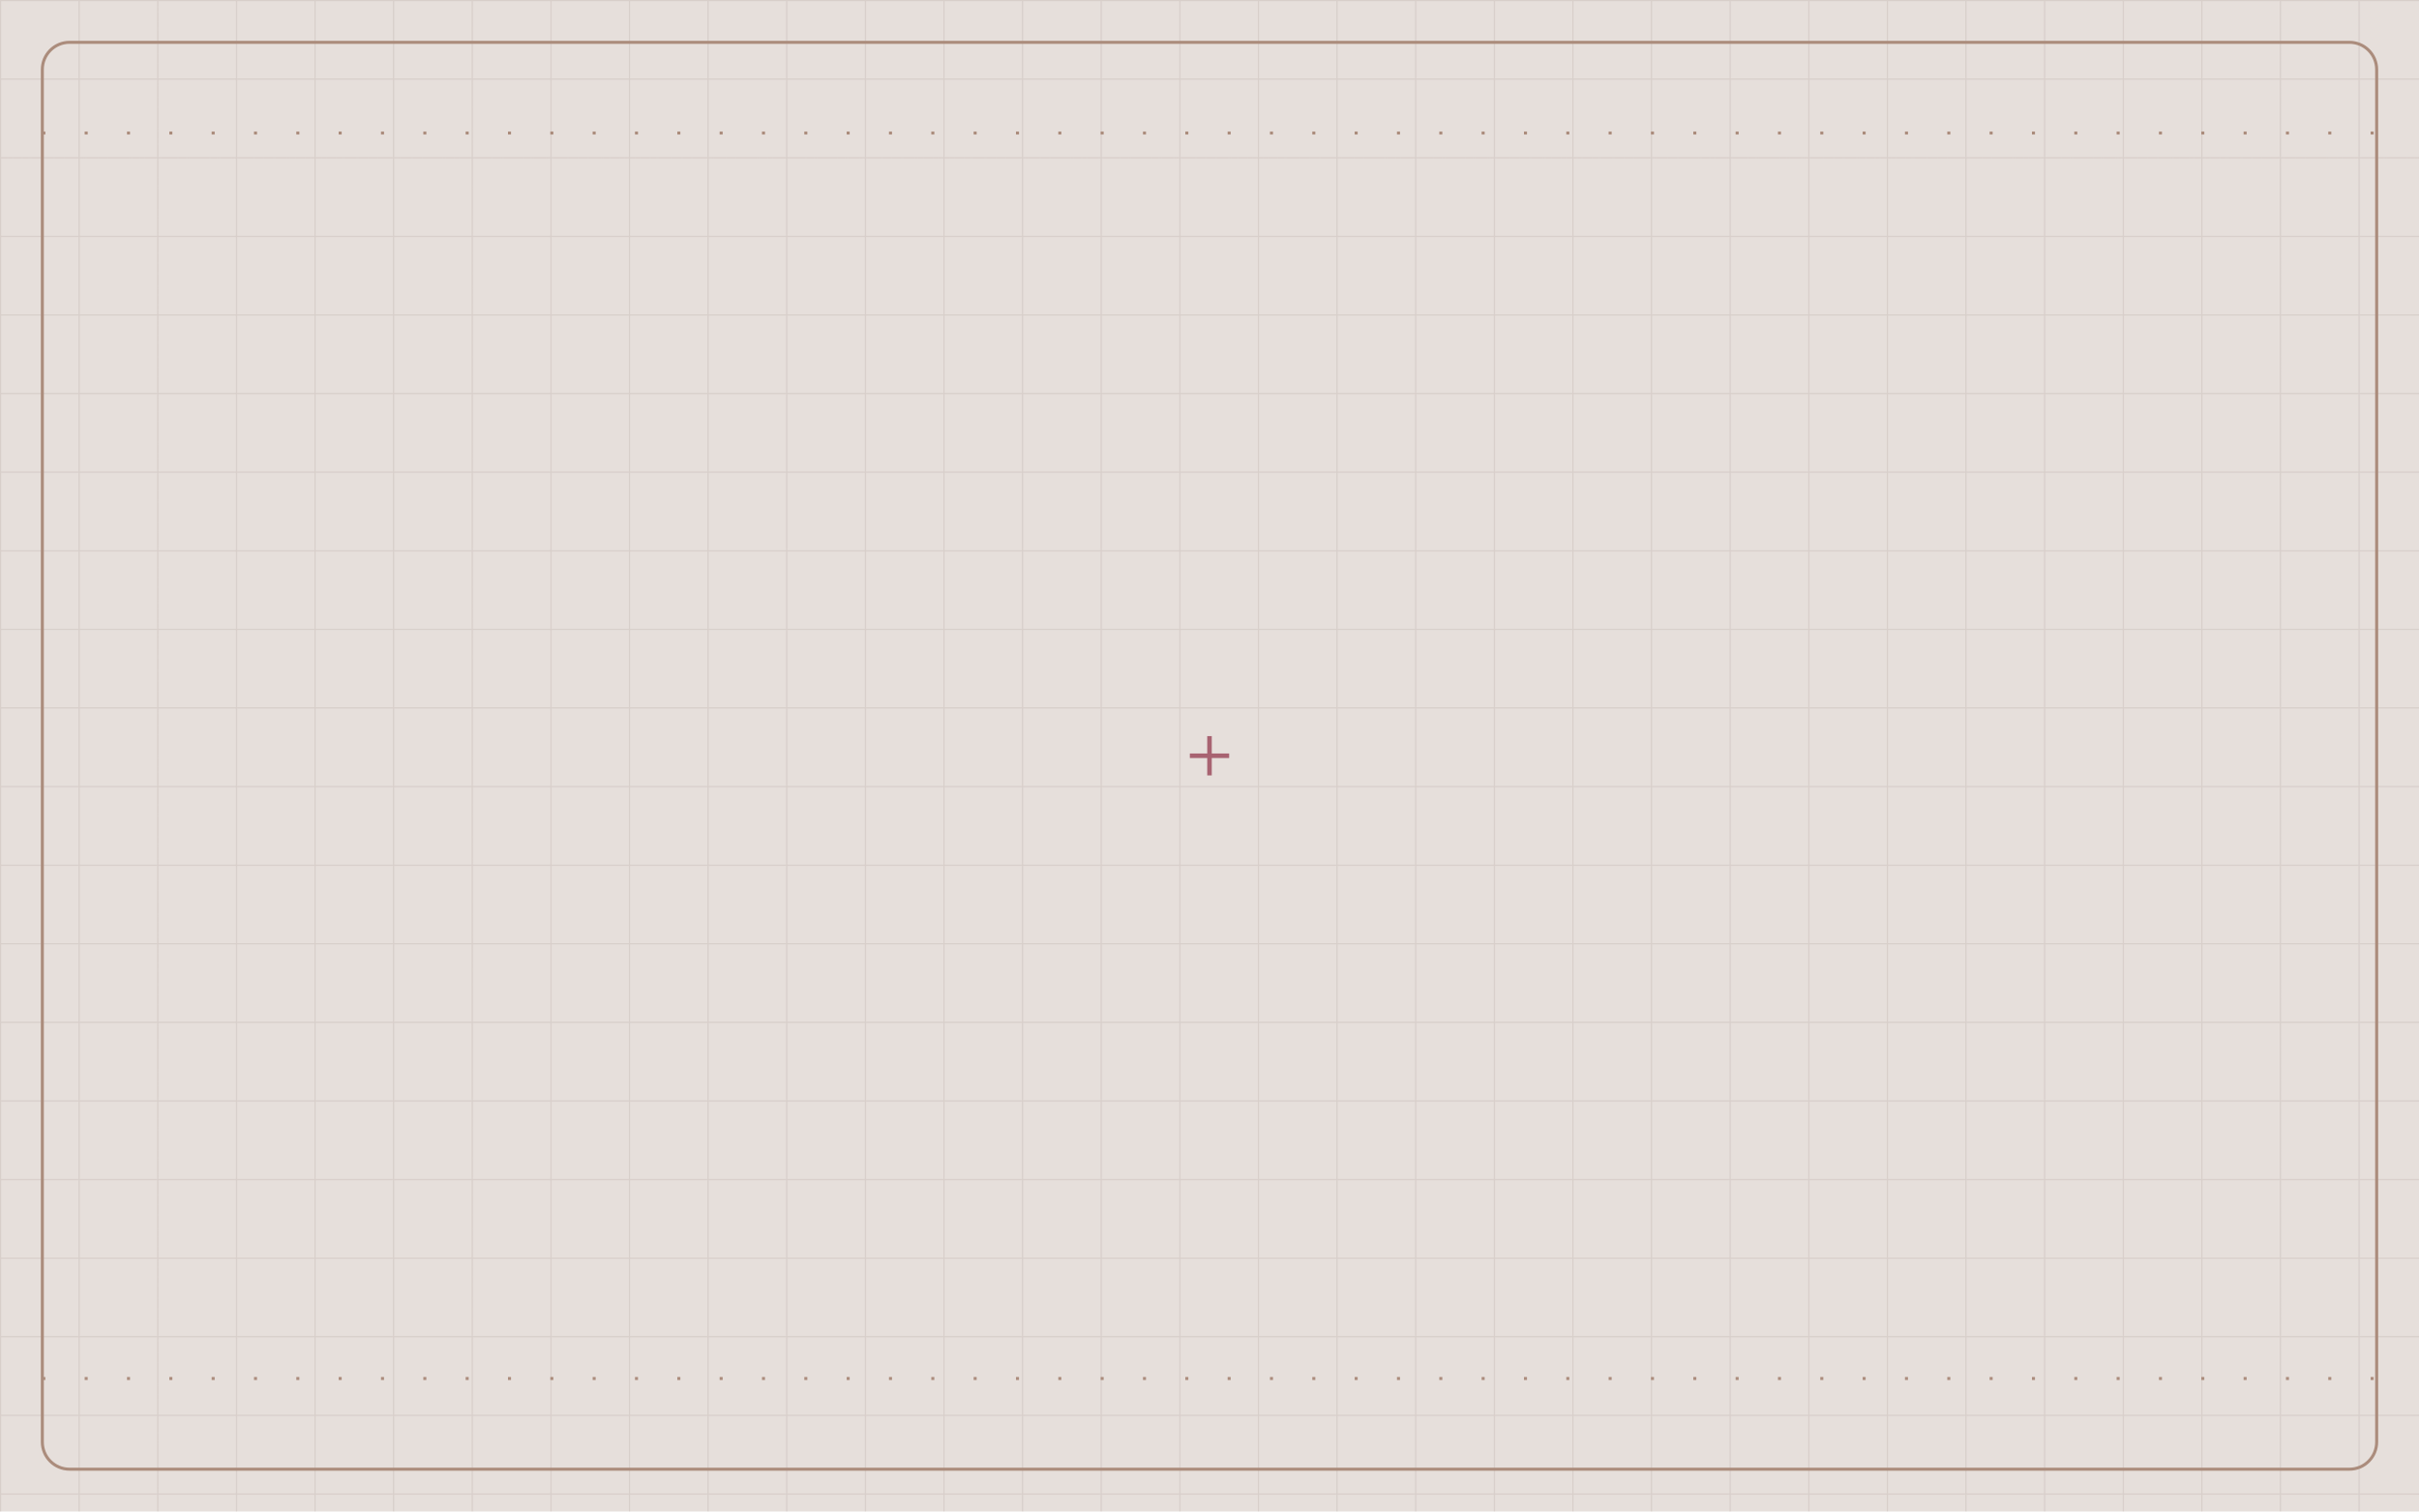
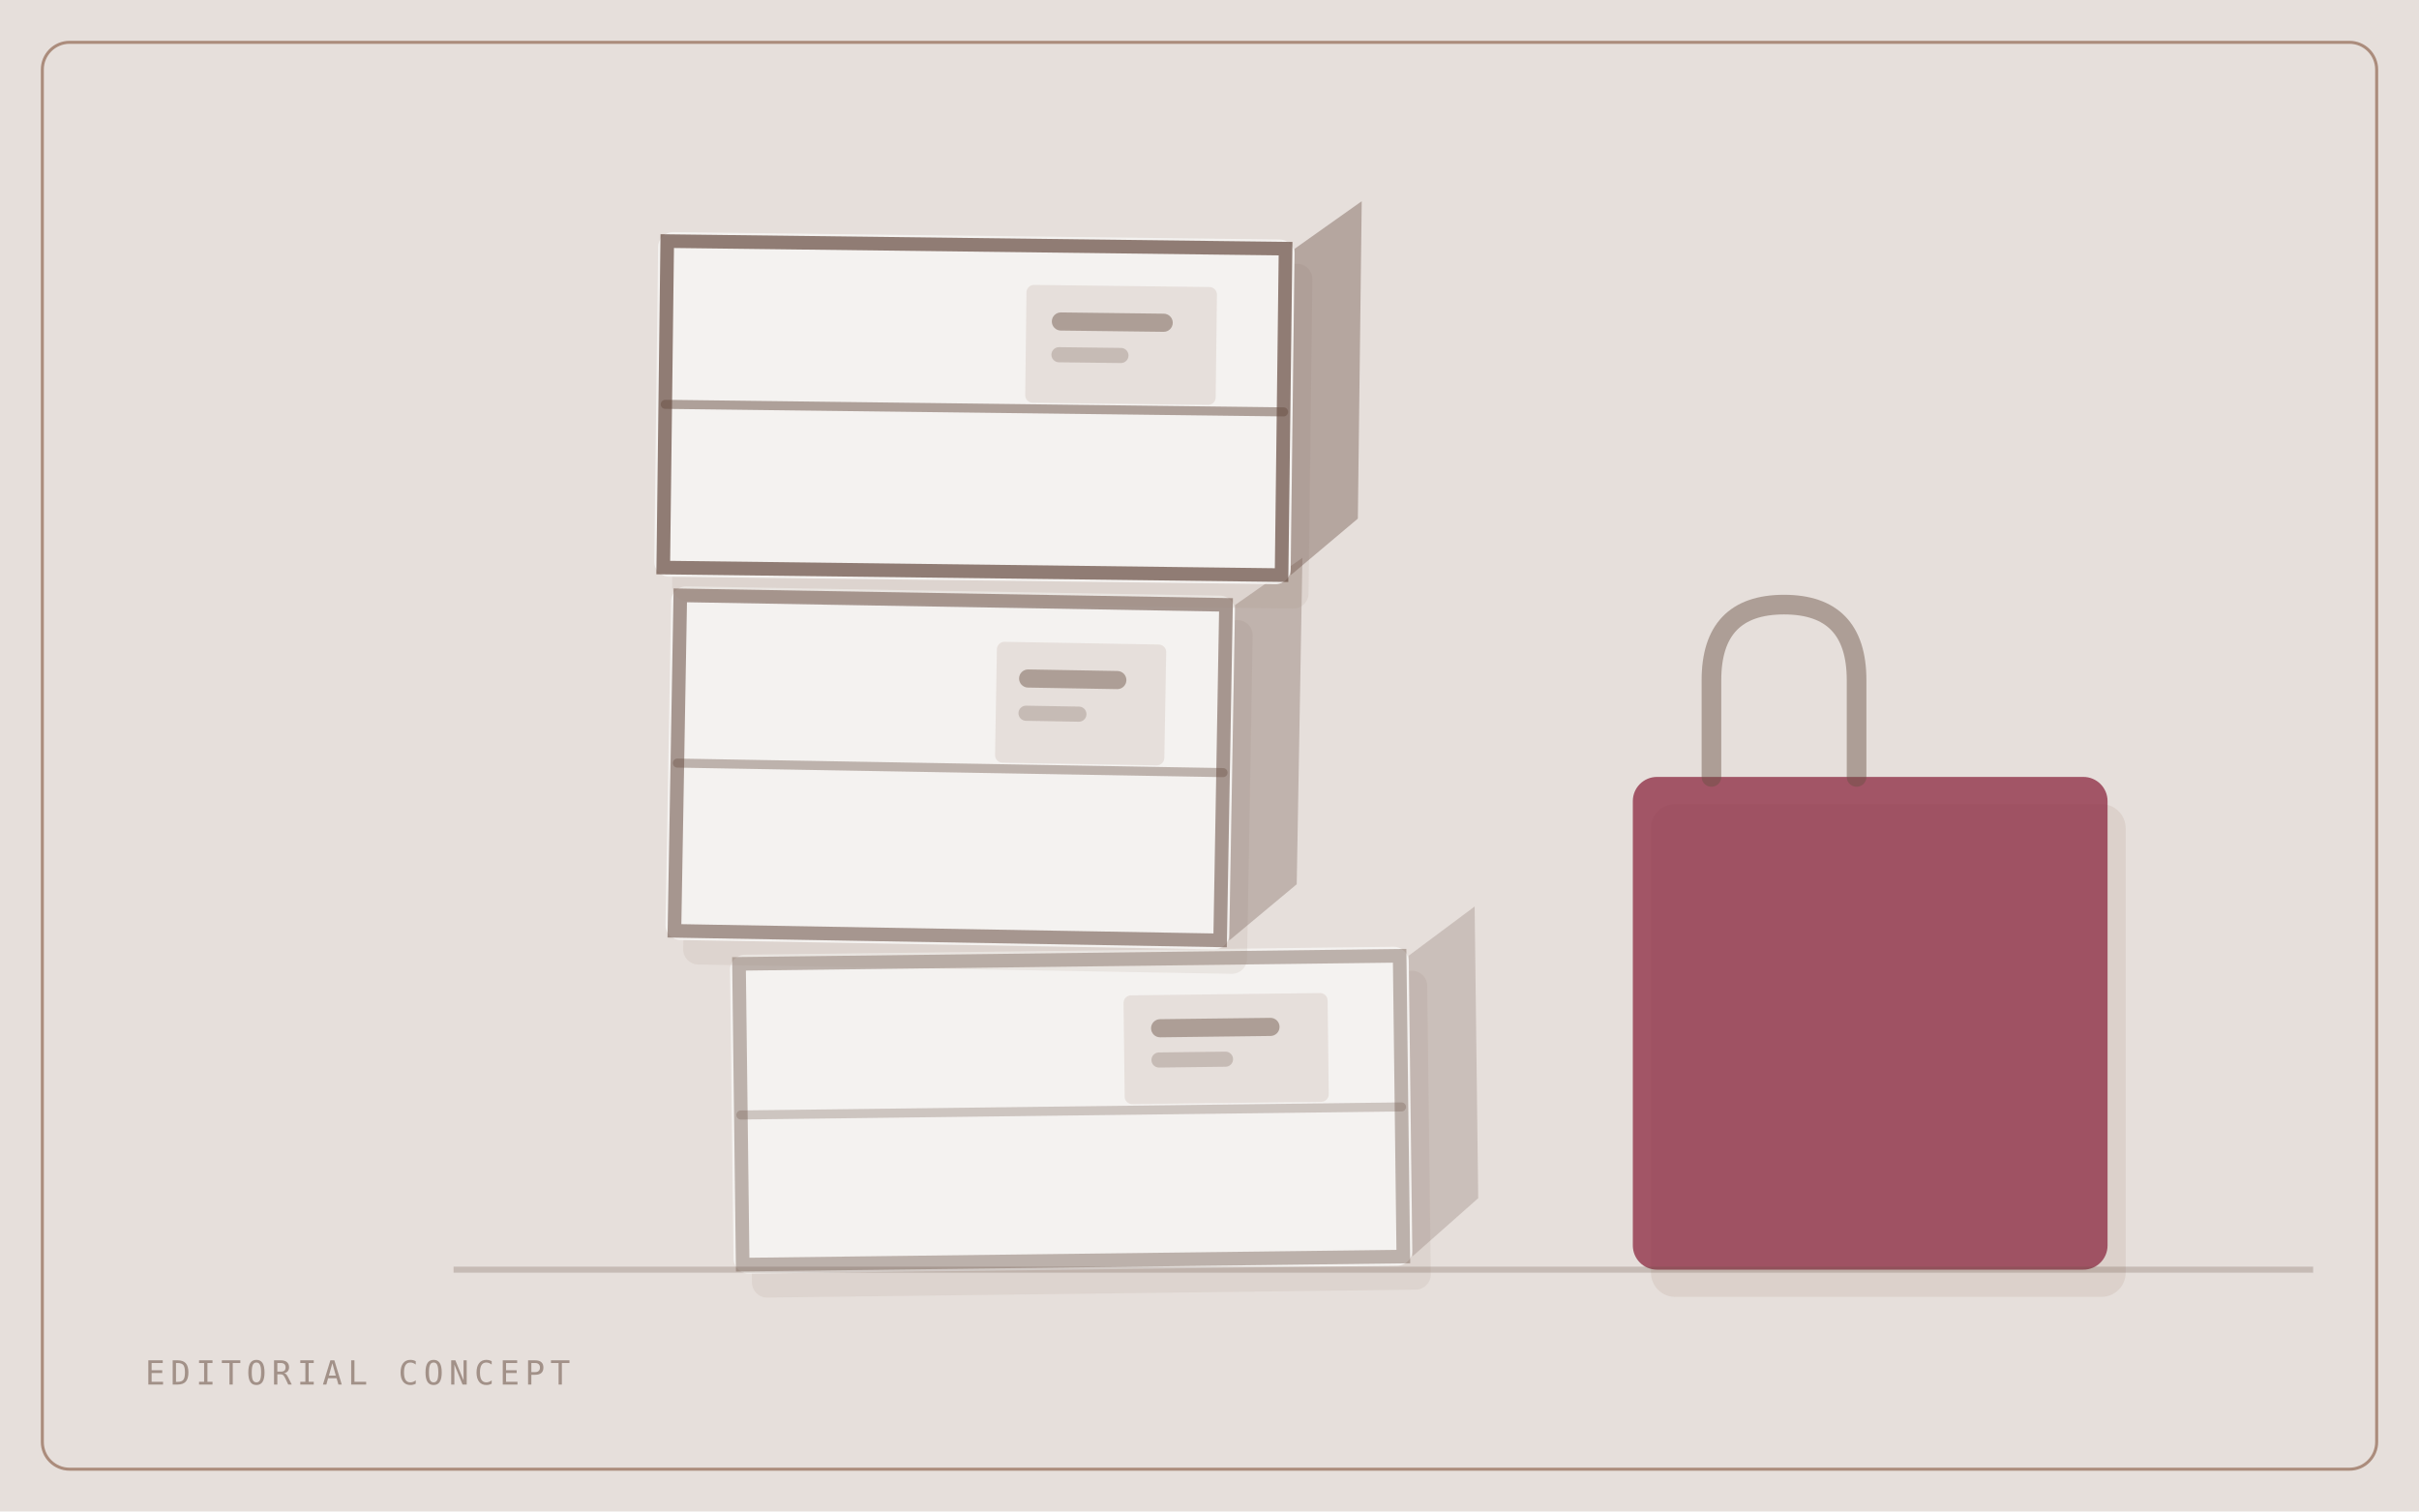
- <svg xmlns="http://www.w3.org/2000/svg" width="1600" height="1000" viewBox="0 0 1600 1000" role="presentation">
-   <defs>
-     <pattern id="ledger" width="52" height="52" patternUnits="userSpaceOnUse">
-       <path d="M52 0H0v52" fill="none" stroke="hsl(20 18% 34%)" stroke-opacity="0.11" stroke-width="1.5" />
-     </pattern>
-   </defs>
+ <svg xmlns="http://www.w3.org/2000/svg" width="1600" height="1000" viewBox="0 0 1600 1000" role="img" data-cover-art="crates">
  <rect width="1600" height="1000" fill="hsl(20 18% 88%)" />
-   <rect width="1600" height="1000" fill="url(#ledger)" />
+   <g transform="translate(484 629) rotate(-0.7 224.5 105.5)">
+     <rect x="12" y="16" width="449" height="211" rx="10" fill="hsl(20 20% 55%)" fill-opacity="0.128" />
+     <rect x="0" y="0" width="449" height="211" rx="10" fill="hsl(20 14% 95%)" />
+     <path d="M6 6h437v199H6Z" fill="none" stroke="hsl(20 22% 34%)" stroke-width="9" stroke-opacity="0.4" stroke-linecap="round" />
+     <path d="M6 106h437" fill="none" stroke="hsl(20 22% 34%)" stroke-width="6" stroke-opacity="0.28" stroke-linecap="round" />
+     <polygon points="449 6 493 -26 493 167 449 205" fill="hsl(20 22% 34%)" fill-opacity="0.22" />
+     <rect x="260" y="30" width="135" height="72" rx="5" fill="hsl(20 18% 88%)" fill-opacity="0.95" />
+     <rect x="278" y="46" width="85" height="12" rx="6.0" fill="hsl(20 22% 34%)" fill-opacity="0.45" />
+     <rect x="278" y="68" width="54" height="10" rx="5.0" fill="hsl(20 22% 34%)" fill-opacity="0.25" />
+   </g>
+   <g transform="translate(442 391) rotate(1.0 186.5 117)">
+     <rect x="12" y="16" width="373" height="234" rx="10" fill="hsl(20 20% 55%)" fill-opacity="0.128" />
+     <rect x="0" y="0" width="373" height="234" rx="10" fill="hsl(20 14% 95%)" />
+     <path d="M6 6h361v222H6Z" fill="none" stroke="hsl(20 22% 34%)" stroke-width="9" stroke-opacity="0.56" stroke-linecap="round" />
+     <path d="M6 117h361" fill="none" stroke="hsl(20 22% 34%)" stroke-width="6" stroke-opacity="0.392" stroke-linecap="round" />
+     <polygon points="373 6 417 -26 417 190 373 228" fill="hsl(20 22% 34%)" fill-opacity="0.308" />
+     <rect x="216" y="33" width="112" height="80" rx="5" fill="hsl(20 18% 88%)" fill-opacity="0.95" />
+     <rect x="231" y="51" width="71" height="12" rx="6.0" fill="hsl(20 22% 34%)" fill-opacity="0.45" />
+     <rect x="231" y="75" width="45" height="10" rx="5.0" fill="hsl(20 22% 34%)" fill-opacity="0.25" />
+   </g>
+   <g transform="translate(434 156) rotate(0.7 210.5 114)">
+     <rect x="12" y="16" width="421" height="228" rx="10" fill="hsl(20 20% 55%)" fill-opacity="0.128" />
+     <rect x="0" y="0" width="421" height="228" rx="10" fill="hsl(20 14% 95%)" />
+     <path d="M6 6h409v216H6Z" fill="none" stroke="hsl(20 22% 34%)" stroke-width="9" stroke-opacity="0.72" stroke-linecap="round" />
+     <path d="M6 114h409" fill="none" stroke="hsl(20 22% 34%)" stroke-width="6" stroke-opacity="0.504" stroke-linecap="round" />
+     <polygon points="421 6 465 -26 465 184 421 222" fill="hsl(20 22% 34%)" fill-opacity="0.396" />
+     <rect x="244" y="32" width="126" height="78" rx="5" fill="hsl(20 18% 88%)" fill-opacity="0.95" />
+     <rect x="261" y="50" width="80" height="12" rx="6.0" fill="hsl(20 22% 34%)" fill-opacity="0.45" />
+     <rect x="261" y="73" width="51" height="10" rx="5.0" fill="hsl(20 22% 34%)" fill-opacity="0.25" />
+   </g>
+   <rect x="1092" y="532" width="314" height="326" rx="16" fill="hsl(20 20% 55%)" fill-opacity="0.16" />
+   <rect x="1080" y="514" width="314" height="326" rx="16" fill="#8e2f45" fill-opacity="0.78" />
+   <path d="M1132 514v-64q0-50 48-50t48 50v64" fill="none" stroke="hsl(20 22% 34%)" stroke-width="13" stroke-opacity="0.45" stroke-linecap="round" />
+   <path d="M300 840h1230" stroke="hsl(20 22% 34%)" stroke-opacity="0.25" stroke-width="4" />
  <rect x="28" y="28" width="1544" height="944" fill="none" stroke="hsl(20 22% 58%)" stroke-width="2" rx="18" />
-   <line x1="28" y1="88" x2="1572" y2="88" stroke="hsl(20 22% 58%)" stroke-width="2" stroke-dasharray="2 26" />
-   <line x1="28" y1="912" x2="1572" y2="912" stroke="hsl(20 22% 58%)" stroke-width="2" stroke-dasharray="2 26" />
-   <path d="M787 500h26M800 487v26" stroke="#8e2f45" stroke-opacity="0.7" stroke-width="3" />
+   <text x="96" y="916" fill="hsl(20 22% 34%)" fill-opacity="0.55" font-family="ui-monospace, SFMono-Regular, Menlo, monospace" font-size="22" letter-spacing="3.5">EDITORIAL CONCEPT</text>
</svg>
